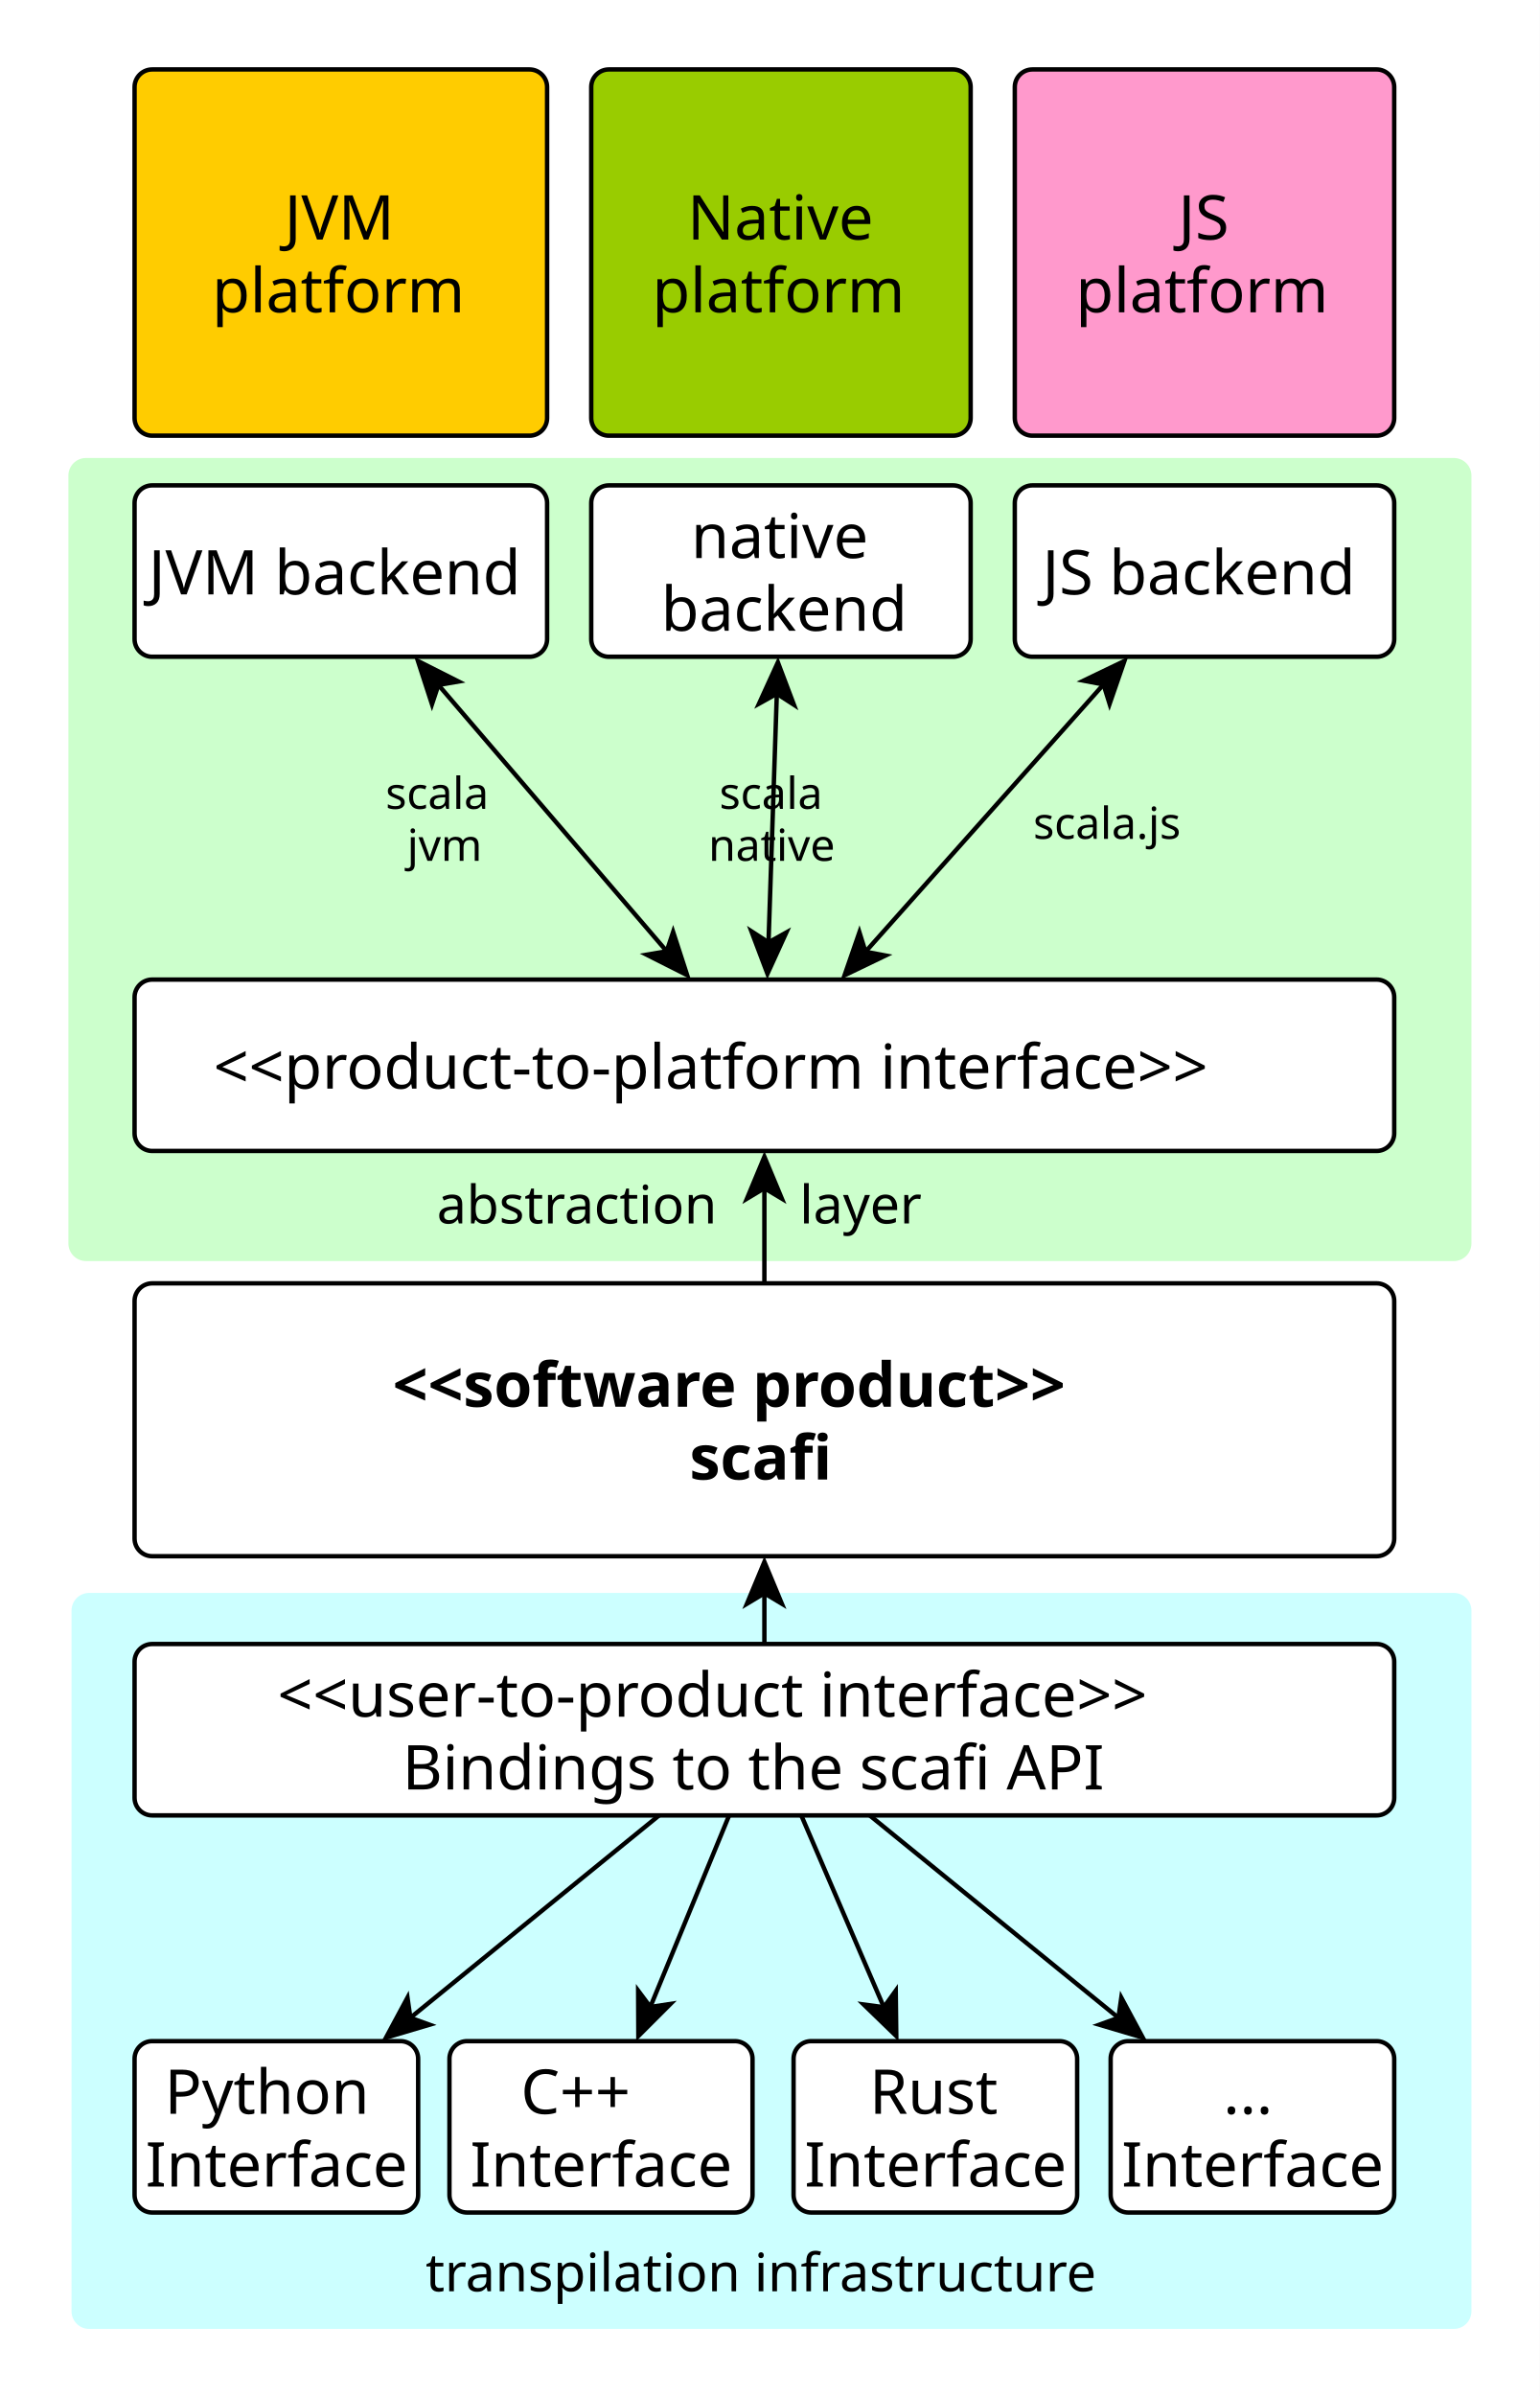
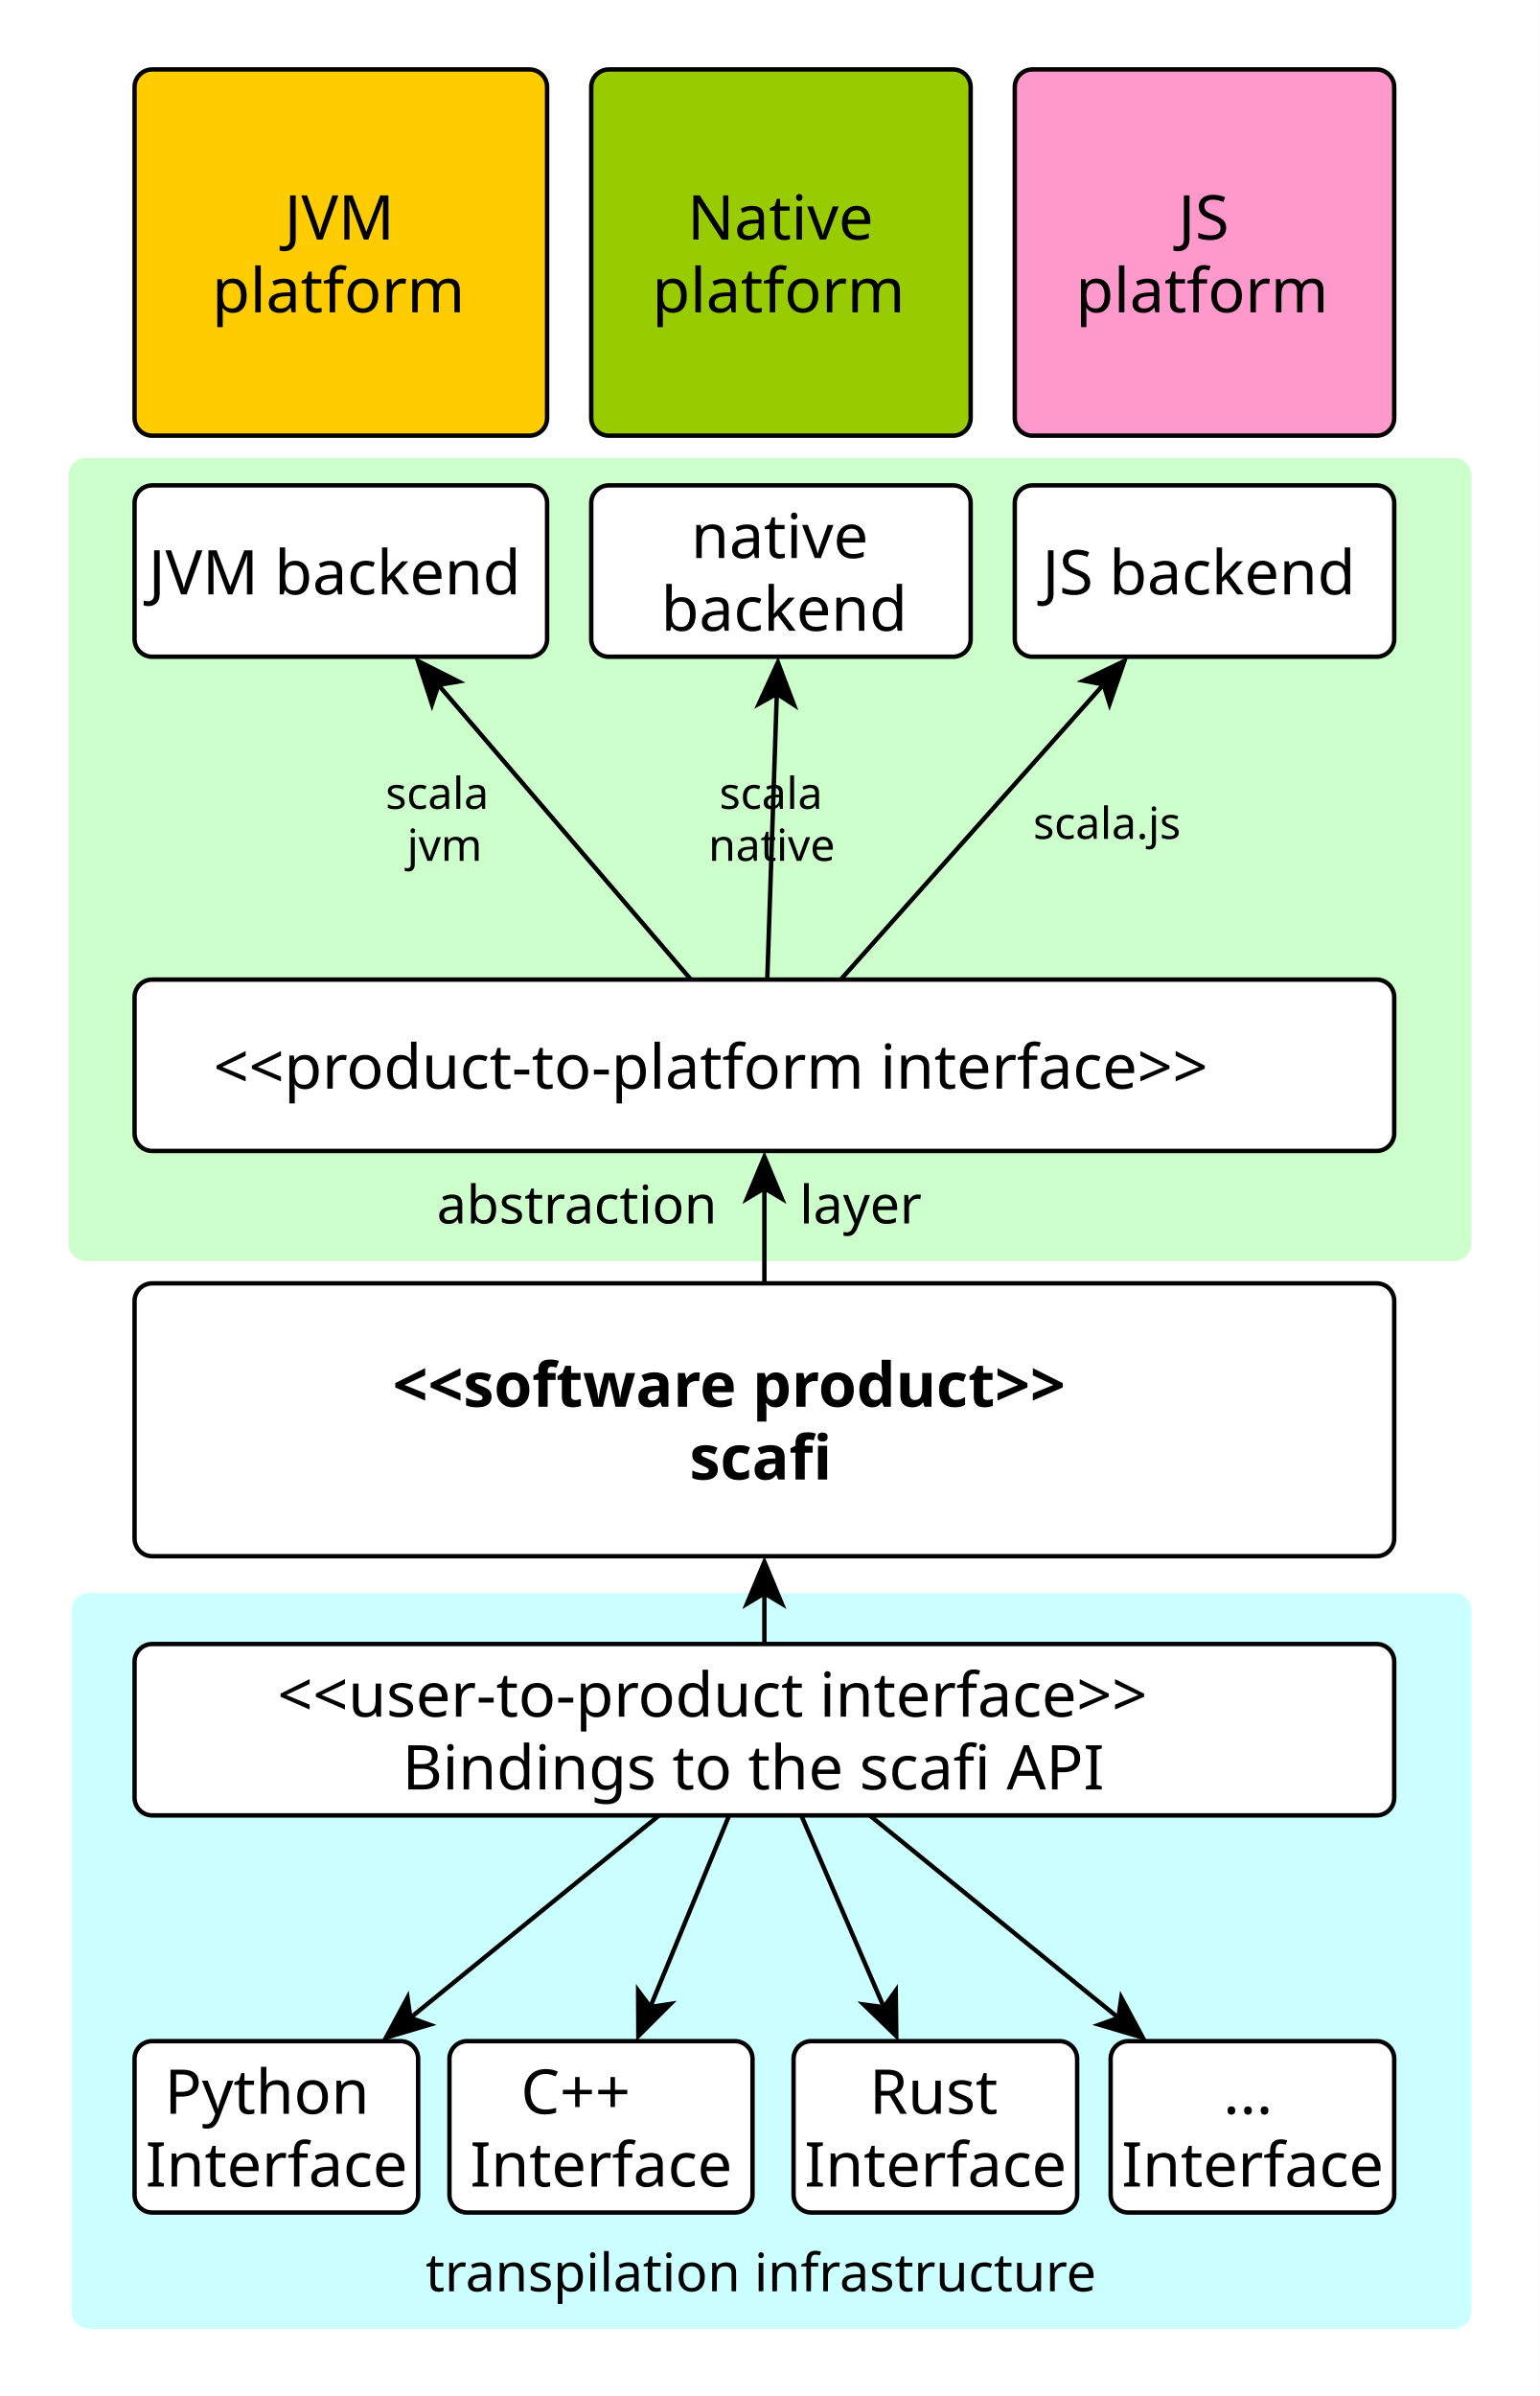
<svg xmlns="http://www.w3.org/2000/svg" fill-opacity="1" color-rendering="auto" color-interpolation="auto" text-rendering="auto" stroke="black" stroke-linecap="square" width="349" stroke-miterlimit="10" shape-rendering="auto" stroke-opacity="1" fill="black" stroke-dasharray="none" font-weight="normal" stroke-width="1" height="543" font-family="'Dialog'" font-style="normal" stroke-linejoin="miter" font-size="12px" stroke-dashoffset="0" image-rendering="auto">
  <defs id="genericDefs" />
  <g>
    <defs id="defs1">
      <clipPath clipPathUnits="userSpaceOnUse" id="clipPath1">
        <path d="M0 0 L349 0 L349 543 L0 543 L0 0 Z" />
      </clipPath>
      <clipPath clipPathUnits="userSpaceOnUse" id="clipPath2">
-         <path d="M418 -2 L767 -2 L767 541 L418 541 L418 -2 Z" />
+         <path d="M305 -105 L654 -105 L654 438 L305 438 L305 -105 Z" />
      </clipPath>
    </defs>
-     <g fill="white" text-rendering="geometricPrecision" shape-rendering="geometricPrecision" transform="translate(-418,2)" stroke="white">
-       <rect x="418" width="349" height="543" y="-2" clip-path="url(#clipPath2)" stroke="none" />
+     <g fill="white" text-rendering="geometricPrecision" shape-rendering="geometricPrecision" transform="translate(-305,105)" stroke="white">
+       <rect x="305" width="349" height="543" y="-105" clip-path="url(#clipPath2)" stroke="none" />
    </g>
-     <g fill="rgb(204,255,255)" text-rendering="geometricPrecision" shape-rendering="geometricPrecision" transform="matrix(1,0,0,1,-418,2)" stroke="rgb(204,255,255)">
-       <rect x="434.212" y="359" clip-path="url(#clipPath2)" width="317.288" rx="4" ry="4" height="166.796" stroke="none" />
+     <g fill="rgb(204,255,255)" text-rendering="geometricPrecision" shape-rendering="geometricPrecision" transform="matrix(1,0,0,1,-305,105)" stroke="rgb(204,255,255)">
+       <rect x="321.212" y="256" clip-path="url(#clipPath2)" width="317.288" rx="4" ry="4" height="166.796" stroke="none" />
    </g>
-     <g text-rendering="geometricPrecision" stroke-miterlimit="1.45" shape-rendering="geometricPrecision" font-family="sans-serif" transform="matrix(1,0,0,1,-418,2)" stroke-linecap="butt">
-       <text x="514.463" xml:space="preserve" y="517.264" clip-path="url(#clipPath2)" stroke="none">transpilation infrastructure</text>
+     <g text-rendering="geometricPrecision" stroke-miterlimit="1.45" shape-rendering="geometricPrecision" font-family="sans-serif" transform="matrix(1,0,0,1,-305,105)" stroke-linecap="butt">
+       <text x="401.463" xml:space="preserve" y="414.264" clip-path="url(#clipPath2)" stroke="none">transpilation infrastructure</text>
    </g>
-     <g fill="white" text-rendering="geometricPrecision" shape-rendering="geometricPrecision" transform="matrix(1,0,0,1,-418,2)" stroke="white">
-       <rect x="448.5" y="288.84" clip-path="url(#clipPath2)" width="285.5" rx="4" ry="4" height="61.84" stroke="none" />
+     <g fill="white" text-rendering="geometricPrecision" shape-rendering="geometricPrecision" transform="matrix(1,0,0,1,-305,105)" stroke="white">
+       <rect x="335.5" y="185.84" clip-path="url(#clipPath2)" width="285.5" rx="4" ry="4" height="61.84" stroke="none" />
    </g>
-     <g text-rendering="geometricPrecision" stroke-miterlimit="1.45" shape-rendering="geometricPrecision" transform="matrix(1,0,0,1,-418,2)" stroke-linecap="butt">
-       <rect x="448.5" y="288.84" clip-path="url(#clipPath2)" fill="none" width="285.5" rx="4" ry="4" height="61.84" />
-       <text x="506.977" font-size="14px" y="316.807" clip-path="url(#clipPath2)" font-family="sans-serif" stroke="none" font-weight="bold" xml:space="preserve">&lt;&lt;software product&gt;&gt;</text>
-       <text x="574.273" font-size="14px" y="333.295" clip-path="url(#clipPath2)" font-family="sans-serif" stroke="none" font-weight="bold" xml:space="preserve">scafi</text>
+     <g text-rendering="geometricPrecision" stroke-miterlimit="1.45" shape-rendering="geometricPrecision" transform="matrix(1,0,0,1,-305,105)" stroke-linecap="butt">
+       <rect x="335.5" y="185.84" clip-path="url(#clipPath2)" fill="none" width="285.5" rx="4" ry="4" height="61.84" />
+       <text x="393.977" font-size="14px" y="213.807" clip-path="url(#clipPath2)" font-family="sans-serif" stroke="none" font-weight="bold" xml:space="preserve">&lt;&lt;software product&gt;&gt;</text>
+       <text x="461.273" font-size="14px" y="230.295" clip-path="url(#clipPath2)" font-family="sans-serif" stroke="none" font-weight="bold" xml:space="preserve">scafi</text>
    </g>
-     <g fill="rgb(204,255,204)" text-rendering="geometricPrecision" shape-rendering="geometricPrecision" transform="matrix(1,0,0,1,-418,2)" stroke="rgb(204,255,204)">
-       <rect x="433.5" y="101.789" clip-path="url(#clipPath2)" width="318" rx="4" ry="4" height="182" stroke="none" />
+     <g fill="rgb(204,255,204)" text-rendering="geometricPrecision" shape-rendering="geometricPrecision" transform="matrix(1,0,0,1,-305,105)" stroke="rgb(204,255,204)">
+       <rect x="320.5" y="-1.211" clip-path="url(#clipPath2)" width="318" rx="4" ry="4" height="182" stroke="none" />
    </g>
-     <g text-rendering="geometricPrecision" stroke-miterlimit="1.45" shape-rendering="geometricPrecision" font-family="sans-serif" transform="matrix(1,0,0,1,-418,2)" stroke-linecap="butt">
-       <text x="517.003" xml:space="preserve" y="275.258" clip-path="url(#clipPath2)" stroke="none">abstraction      layer</text>
+     <g text-rendering="geometricPrecision" stroke-miterlimit="1.45" shape-rendering="geometricPrecision" font-family="sans-serif" transform="matrix(1,0,0,1,-305,105)" stroke-linecap="butt">
+       <text x="404.003" xml:space="preserve" y="172.258" clip-path="url(#clipPath2)" stroke="none">abstraction      layer</text>
    </g>
-     <g fill="white" text-rendering="geometricPrecision" shape-rendering="geometricPrecision" transform="matrix(1,0,0,1,-418,2)" stroke="white">
-       <rect x="448.5" y="220" clip-path="url(#clipPath2)" width="285.5" rx="4" ry="4" height="38.84" stroke="none" />
+     <g fill="white" text-rendering="geometricPrecision" shape-rendering="geometricPrecision" transform="matrix(1,0,0,1,-305,105)" stroke="white">
+       <rect x="335.5" y="117" clip-path="url(#clipPath2)" width="285.5" rx="4" ry="4" height="38.84" stroke="none" />
    </g>
-     <g text-rendering="geometricPrecision" stroke-miterlimit="1.45" shape-rendering="geometricPrecision" transform="matrix(1,0,0,1,-418,2)" stroke-linecap="butt">
-       <rect x="448.5" y="220" clip-path="url(#clipPath2)" fill="none" width="285.5" rx="4" ry="4" height="38.84" />
-       <text x="466.375" font-size="14px" y="244.711" clip-path="url(#clipPath2)" font-family="sans-serif" stroke="none" xml:space="preserve">&lt;&lt;product-to-platform interface&gt;&gt;</text>
+     <g text-rendering="geometricPrecision" stroke-miterlimit="1.45" shape-rendering="geometricPrecision" transform="matrix(1,0,0,1,-305,105)" stroke-linecap="butt">
+       <rect x="335.5" y="117" clip-path="url(#clipPath2)" fill="none" width="285.5" rx="4" ry="4" height="38.84" />
+       <text x="353.375" font-size="14px" y="141.711" clip-path="url(#clipPath2)" font-family="sans-serif" stroke="none" xml:space="preserve">&lt;&lt;product-to-platform interface&gt;&gt;</text>
    </g>
-     <g fill="rgb(255,204,0)" text-rendering="geometricPrecision" shape-rendering="geometricPrecision" transform="matrix(1,0,0,1,-418,2)" stroke="rgb(255,204,0)">
-       <rect x="448.5" y="13.738" clip-path="url(#clipPath2)" width="93.5" rx="4" ry="4" height="83" stroke="none" />
+     <g fill="rgb(255,204,0)" text-rendering="geometricPrecision" shape-rendering="geometricPrecision" transform="matrix(1,0,0,1,-305,105)" stroke="rgb(255,204,0)">
+       <rect x="335.5" y="-89.262" clip-path="url(#clipPath2)" width="93.5" rx="4" ry="4" height="83" stroke="none" />
    </g>
-     <g text-rendering="geometricPrecision" stroke-miterlimit="1.45" shape-rendering="geometricPrecision" transform="matrix(1,0,0,1,-418,2)" stroke-linecap="butt">
-       <rect x="448.5" y="13.738" clip-path="url(#clipPath2)" fill="none" width="93.5" rx="4" ry="4" height="83" />
-       <text x="482.467" font-size="14px" y="52.285" clip-path="url(#clipPath2)" font-family="sans-serif" stroke="none" xml:space="preserve">JVM</text>
-       <text x="466.064" font-size="14px" y="68.773" clip-path="url(#clipPath2)" font-family="sans-serif" stroke="none" xml:space="preserve">platform</text>
+     <g text-rendering="geometricPrecision" stroke-miterlimit="1.45" shape-rendering="geometricPrecision" transform="matrix(1,0,0,1,-305,105)" stroke-linecap="butt">
+       <rect x="335.5" y="-89.262" clip-path="url(#clipPath2)" fill="none" width="93.5" rx="4" ry="4" height="83" />
+       <text x="369.467" font-size="14px" y="-50.715" clip-path="url(#clipPath2)" font-family="sans-serif" stroke="none" xml:space="preserve">JVM</text>
+       <text x="353.064" font-size="14px" y="-34.227" clip-path="url(#clipPath2)" font-family="sans-serif" stroke="none" xml:space="preserve">platform</text>
    </g>
-     <g fill="rgb(153,204,0)" text-rendering="geometricPrecision" shape-rendering="geometricPrecision" transform="matrix(1,0,0,1,-418,2)" stroke="rgb(153,204,0)">
-       <rect x="552" y="13.738" clip-path="url(#clipPath2)" width="86" rx="4" ry="4" height="83" stroke="none" />
+     <g fill="rgb(153,204,0)" text-rendering="geometricPrecision" shape-rendering="geometricPrecision" transform="matrix(1,0,0,1,-305,105)" stroke="rgb(153,204,0)">
+       <rect x="439" y="-89.262" clip-path="url(#clipPath2)" width="86" rx="4" ry="4" height="83" stroke="none" />
    </g>
-     <g text-rendering="geometricPrecision" stroke-miterlimit="1.45" shape-rendering="geometricPrecision" transform="matrix(1,0,0,1,-418,2)" stroke-linecap="butt">
-       <rect x="552" y="13.738" clip-path="url(#clipPath2)" fill="none" width="86" rx="4" ry="4" height="83" />
-       <text x="573.798" font-size="14px" y="52.285" clip-path="url(#clipPath2)" font-family="sans-serif" stroke="none" xml:space="preserve">Native</text>
-       <text x="565.814" font-size="14px" y="68.773" clip-path="url(#clipPath2)" font-family="sans-serif" stroke="none" xml:space="preserve">platform</text>
+     <g text-rendering="geometricPrecision" stroke-miterlimit="1.45" shape-rendering="geometricPrecision" transform="matrix(1,0,0,1,-305,105)" stroke-linecap="butt">
+       <rect x="439" y="-89.262" clip-path="url(#clipPath2)" fill="none" width="86" rx="4" ry="4" height="83" />
+       <text x="460.798" font-size="14px" y="-50.715" clip-path="url(#clipPath2)" font-family="sans-serif" stroke="none" xml:space="preserve">Native</text>
+       <text x="452.814" font-size="14px" y="-34.227" clip-path="url(#clipPath2)" font-family="sans-serif" stroke="none" xml:space="preserve">platform</text>
    </g>
-     <g fill="rgb(255,153,204)" text-rendering="geometricPrecision" shape-rendering="geometricPrecision" transform="matrix(1,0,0,1,-418,2)" stroke="rgb(255,153,204)">
-       <rect x="648" y="13.738" clip-path="url(#clipPath2)" width="86" rx="4" ry="4" height="83" stroke="none" />
+     <g fill="white" text-rendering="geometricPrecision" shape-rendering="geometricPrecision" transform="matrix(1,0,0,1,-305,105)" stroke="white">
+       <rect x="335.5" y="5" clip-path="url(#clipPath2)" width="93.5" rx="4" ry="4" height="38.84" stroke="none" />
    </g>
-     <g text-rendering="geometricPrecision" stroke-miterlimit="1.45" shape-rendering="geometricPrecision" transform="matrix(1,0,0,1,-418,2)" stroke-linecap="butt">
-       <rect x="648" y="13.738" clip-path="url(#clipPath2)" fill="none" width="86" rx="4" ry="4" height="83" />
-       <text x="685.053" font-size="14px" y="52.285" clip-path="url(#clipPath2)" font-family="sans-serif" stroke="none" xml:space="preserve">JS</text>
-       <text x="661.814" font-size="14px" y="68.773" clip-path="url(#clipPath2)" font-family="sans-serif" stroke="none" xml:space="preserve">platform</text>
+     <g text-rendering="geometricPrecision" stroke-miterlimit="1.45" shape-rendering="geometricPrecision" transform="matrix(1,0,0,1,-305,105)" stroke-linecap="butt">
+       <rect x="335.5" y="5" clip-path="url(#clipPath2)" fill="none" width="93.5" rx="4" ry="4" height="38.84" />
+       <text x="338.654" font-size="14px" y="29.711" clip-path="url(#clipPath2)" font-family="sans-serif" stroke="none" xml:space="preserve">JVM backend</text>
    </g>
-     <g fill="white" text-rendering="geometricPrecision" shape-rendering="geometricPrecision" transform="matrix(1,0,0,1,-418,2)" stroke="white">
-       <rect x="448.5" y="108" clip-path="url(#clipPath2)" width="93.5" rx="4" ry="4" height="38.84" stroke="none" />
+     <g fill="white" text-rendering="geometricPrecision" shape-rendering="geometricPrecision" transform="matrix(1,0,0,1,-305,105)" stroke="white">
+       <rect x="439" y="5" clip-path="url(#clipPath2)" width="86" rx="4" ry="4" height="38.84" stroke="none" />
    </g>
-     <g text-rendering="geometricPrecision" stroke-miterlimit="1.45" shape-rendering="geometricPrecision" transform="matrix(1,0,0,1,-418,2)" stroke-linecap="butt">
-       <rect x="448.5" y="108" clip-path="url(#clipPath2)" fill="none" width="93.5" rx="4" ry="4" height="38.84" />
-       <text x="451.654" font-size="14px" y="132.711" clip-path="url(#clipPath2)" font-family="sans-serif" stroke="none" xml:space="preserve">JVM backend</text>
+     <g text-rendering="geometricPrecision" stroke-miterlimit="1.45" shape-rendering="geometricPrecision" transform="matrix(1,0,0,1,-305,105)" stroke-linecap="butt">
+       <rect x="439" y="5" clip-path="url(#clipPath2)" fill="none" width="86" rx="4" ry="4" height="38.84" />
+       <text x="461.625" font-size="14px" y="21.467" clip-path="url(#clipPath2)" font-family="sans-serif" stroke="none" xml:space="preserve">native</text>
+       <text x="451.187" font-size="14px" y="37.955" clip-path="url(#clipPath2)" font-family="sans-serif" stroke="none" xml:space="preserve"> backend</text>
    </g>
-     <g fill="white" text-rendering="geometricPrecision" shape-rendering="geometricPrecision" transform="matrix(1,0,0,1,-418,2)" stroke="white">
-       <rect x="552" y="108" clip-path="url(#clipPath2)" width="86" rx="4" ry="4" height="38.84" stroke="none" />
+     <g fill="white" text-rendering="geometricPrecision" shape-rendering="geometricPrecision" transform="matrix(1,0,0,1,-305,105)" stroke="white">
+       <rect x="535" y="5" clip-path="url(#clipPath2)" width="86" rx="4" ry="4" height="38.84" stroke="none" />
    </g>
-     <g text-rendering="geometricPrecision" stroke-miterlimit="1.45" shape-rendering="geometricPrecision" transform="matrix(1,0,0,1,-418,2)" stroke-linecap="butt">
-       <rect x="552" y="108" clip-path="url(#clipPath2)" fill="none" width="86" rx="4" ry="4" height="38.84" />
-       <text x="574.625" font-size="14px" y="124.467" clip-path="url(#clipPath2)" font-family="sans-serif" stroke="none" xml:space="preserve">native</text>
-       <text x="564.187" font-size="14px" y="140.955" clip-path="url(#clipPath2)" font-family="sans-serif" stroke="none" xml:space="preserve"> backend</text>
+     <g text-rendering="geometricPrecision" stroke-miterlimit="1.45" shape-rendering="geometricPrecision" transform="matrix(1,0,0,1,-305,105)" stroke-linecap="butt">
+       <rect x="535" y="5" clip-path="url(#clipPath2)" fill="none" width="86" rx="4" ry="4" height="38.84" />
+       <text x="541.24" font-size="14px" y="29.711" clip-path="url(#clipPath2)" font-family="sans-serif" stroke="none" xml:space="preserve">JS backend</text>
    </g>
-     <g fill="white" text-rendering="geometricPrecision" shape-rendering="geometricPrecision" transform="matrix(1,0,0,1,-418,2)" stroke="white">
-       <rect x="648" y="108" clip-path="url(#clipPath2)" width="86" rx="4" ry="4" height="38.84" stroke="none" />
+     <g fill="white" text-rendering="geometricPrecision" shape-rendering="geometricPrecision" transform="matrix(1,0,0,1,-305,105)" stroke="white">
+       <rect x="335.5" y="267.58" clip-path="url(#clipPath2)" width="285.5" rx="4" ry="4" height="38.84" stroke="none" />
    </g>
-     <g text-rendering="geometricPrecision" stroke-miterlimit="1.45" shape-rendering="geometricPrecision" transform="matrix(1,0,0,1,-418,2)" stroke-linecap="butt">
-       <rect x="648" y="108" clip-path="url(#clipPath2)" fill="none" width="86" rx="4" ry="4" height="38.84" />
-       <text x="654.24" font-size="14px" y="132.711" clip-path="url(#clipPath2)" font-family="sans-serif" stroke="none" xml:space="preserve">JS backend</text>
+     <g text-rendering="geometricPrecision" stroke-miterlimit="1.45" shape-rendering="geometricPrecision" transform="matrix(1,0,0,1,-305,105)" stroke-linecap="butt">
+       <rect x="335.5" y="267.58" clip-path="url(#clipPath2)" fill="none" width="285.5" rx="4" ry="4" height="38.84" />
+       <text x="367.884" font-size="14px" y="284.047" clip-path="url(#clipPath2)" font-family="sans-serif" stroke="none" xml:space="preserve">&lt;&lt;user-to-product interface&gt;&gt;</text>
+       <text x="396.178" font-size="14px" y="300.535" clip-path="url(#clipPath2)" font-family="sans-serif" stroke="none" xml:space="preserve">Bindings to the scafi API</text>
    </g>
-     <g fill="white" text-rendering="geometricPrecision" shape-rendering="geometricPrecision" transform="matrix(1,0,0,1,-418,2)" stroke="white">
-       <rect x="448.5" y="370.58" clip-path="url(#clipPath2)" width="285.5" rx="4" ry="4" height="38.84" stroke="none" />
+     <g fill="white" text-rendering="geometricPrecision" shape-rendering="geometricPrecision" transform="matrix(1,0,0,1,-305,105)" stroke="white">
+       <rect x="335.5" y="357.58" clip-path="url(#clipPath2)" width="64.274" rx="4" ry="4" height="38.84" stroke="none" />
    </g>
-     <g text-rendering="geometricPrecision" stroke-miterlimit="1.45" shape-rendering="geometricPrecision" transform="matrix(1,0,0,1,-418,2)" stroke-linecap="butt">
-       <rect x="448.5" y="370.58" clip-path="url(#clipPath2)" fill="none" width="285.5" rx="4" ry="4" height="38.84" />
-       <text x="480.884" font-size="14px" y="387.047" clip-path="url(#clipPath2)" font-family="sans-serif" stroke="none" xml:space="preserve">&lt;&lt;user-to-product interface&gt;&gt;</text>
-       <text x="509.178" font-size="14px" y="403.535" clip-path="url(#clipPath2)" font-family="sans-serif" stroke="none" xml:space="preserve">Bindings to the scafi API</text>
+     <g text-rendering="geometricPrecision" stroke-miterlimit="1.45" shape-rendering="geometricPrecision" transform="matrix(1,0,0,1,-305,105)" stroke-linecap="butt">
+       <rect x="335.5" y="357.58" clip-path="url(#clipPath2)" fill="none" width="64.274" rx="4" ry="4" height="38.84" />
+       <text x="342.289" font-size="14px" y="374.047" clip-path="url(#clipPath2)" font-family="sans-serif" stroke="none" xml:space="preserve">Python </text>
+       <text x="337.969" font-size="14px" y="390.535" clip-path="url(#clipPath2)" font-family="sans-serif" stroke="none" xml:space="preserve">Interface</text>
    </g>
-     <g fill="white" text-rendering="geometricPrecision" shape-rendering="geometricPrecision" transform="matrix(1,0,0,1,-418,2)" stroke="white">
-       <rect x="448.5" y="460.58" clip-path="url(#clipPath2)" width="64.274" rx="4" ry="4" height="38.84" stroke="none" />
+     <g fill="white" text-rendering="geometricPrecision" shape-rendering="geometricPrecision" transform="matrix(1,0,0,1,-305,105)" stroke="white">
+       <rect x="406.868" y="357.58" clip-path="url(#clipPath2)" width="68.692" rx="4" ry="4" height="38.84" stroke="none" />
    </g>
-     <g text-rendering="geometricPrecision" stroke-miterlimit="1.45" shape-rendering="geometricPrecision" transform="matrix(1,0,0,1,-418,2)" stroke-linecap="butt">
-       <rect x="448.5" y="460.58" clip-path="url(#clipPath2)" fill="none" width="64.274" rx="4" ry="4" height="38.84" />
-       <text x="455.289" font-size="14px" y="477.047" clip-path="url(#clipPath2)" font-family="sans-serif" stroke="none" xml:space="preserve">Python </text>
-       <text x="450.969" font-size="14px" y="493.535" clip-path="url(#clipPath2)" font-family="sans-serif" stroke="none" xml:space="preserve">Interface</text>
+     <g text-rendering="geometricPrecision" stroke-miterlimit="1.45" shape-rendering="geometricPrecision" transform="matrix(1,0,0,1,-305,105)" stroke-linecap="butt">
+       <rect x="406.868" y="357.58" clip-path="url(#clipPath2)" fill="none" width="68.692" rx="4" ry="4" height="38.84" />
+       <text x="423.027" font-size="14px" y="374.047" clip-path="url(#clipPath2)" font-family="sans-serif" stroke="none" xml:space="preserve">C++ </text>
+       <text x="411.546" font-size="14px" y="390.535" clip-path="url(#clipPath2)" font-family="sans-serif" stroke="none" xml:space="preserve">Interface</text>
    </g>
-     <g fill="white" text-rendering="geometricPrecision" shape-rendering="geometricPrecision" transform="matrix(1,0,0,1,-418,2)" stroke="white">
-       <rect x="519.868" y="460.58" clip-path="url(#clipPath2)" width="68.692" rx="4" ry="4" height="38.84" stroke="none" />
+     <g fill="white" text-rendering="geometricPrecision" shape-rendering="geometricPrecision" transform="matrix(1,0,0,1,-305,105)" stroke="white">
+       <rect x="484.863" y="357.58" clip-path="url(#clipPath2)" width="64.274" rx="4" ry="4" height="38.84" stroke="none" />
    </g>
-     <g text-rendering="geometricPrecision" stroke-miterlimit="1.45" shape-rendering="geometricPrecision" transform="matrix(1,0,0,1,-418,2)" stroke-linecap="butt">
-       <rect x="519.868" y="460.58" clip-path="url(#clipPath2)" fill="none" width="68.692" rx="4" ry="4" height="38.84" />
-       <text x="536.027" font-size="14px" y="477.047" clip-path="url(#clipPath2)" font-family="sans-serif" stroke="none" xml:space="preserve">C++ </text>
-       <text x="524.546" font-size="14px" y="493.535" clip-path="url(#clipPath2)" font-family="sans-serif" stroke="none" xml:space="preserve">Interface</text>
+     <g text-rendering="geometricPrecision" stroke-miterlimit="1.45" shape-rendering="geometricPrecision" transform="matrix(1,0,0,1,-305,105)" stroke-linecap="butt">
+       <rect x="484.863" y="357.58" clip-path="url(#clipPath2)" fill="none" width="64.274" rx="4" ry="4" height="38.84" />
+       <text x="502.043" font-size="14px" y="374.047" clip-path="url(#clipPath2)" font-family="sans-serif" stroke="none" xml:space="preserve">Rust</text>
+       <text x="487.332" font-size="14px" y="390.535" clip-path="url(#clipPath2)" font-family="sans-serif" stroke="none" xml:space="preserve">Interface</text>
    </g>
-     <g fill="white" text-rendering="geometricPrecision" shape-rendering="geometricPrecision" transform="matrix(1,0,0,1,-418,2)" stroke="white">
-       <rect x="597.863" y="460.58" clip-path="url(#clipPath2)" width="64.274" rx="4" ry="4" height="38.84" stroke="none" />
+     <g fill="white" text-rendering="geometricPrecision" shape-rendering="geometricPrecision" transform="matrix(1,0,0,1,-305,105)" stroke="white">
+       <rect x="556.726" y="357.58" clip-path="url(#clipPath2)" width="64.274" rx="4" ry="4" height="38.84" stroke="none" />
    </g>
-     <g text-rendering="geometricPrecision" stroke-miterlimit="1.45" shape-rendering="geometricPrecision" transform="matrix(1,0,0,1,-418,2)" stroke-linecap="butt">
-       <rect x="597.863" y="460.58" clip-path="url(#clipPath2)" fill="none" width="64.274" rx="4" ry="4" height="38.84" />
-       <text x="615.043" font-size="14px" y="477.047" clip-path="url(#clipPath2)" font-family="sans-serif" stroke="none" xml:space="preserve">Rust</text>
-       <text x="600.332" font-size="14px" y="493.535" clip-path="url(#clipPath2)" font-family="sans-serif" stroke="none" xml:space="preserve">Interface</text>
+     <g text-rendering="geometricPrecision" stroke-miterlimit="1.45" shape-rendering="geometricPrecision" transform="matrix(1,0,0,1,-305,105)" stroke-linecap="butt">
+       <rect x="556.726" y="357.58" clip-path="url(#clipPath2)" fill="none" width="64.274" rx="4" ry="4" height="38.84" />
+       <text x="582.219" font-size="14px" y="374.047" clip-path="url(#clipPath2)" font-family="sans-serif" stroke="none" xml:space="preserve">...</text>
+       <text x="559.195" font-size="14px" y="390.535" clip-path="url(#clipPath2)" font-family="sans-serif" stroke="none" xml:space="preserve">Interface</text>
    </g>
-     <g fill="white" text-rendering="geometricPrecision" shape-rendering="geometricPrecision" transform="matrix(1,0,0,1,-418,2)" stroke="white">
-       <rect x="669.726" y="460.58" clip-path="url(#clipPath2)" width="64.274" rx="4" ry="4" height="38.84" stroke="none" />
+     <g fill="rgb(255,153,204)" text-rendering="geometricPrecision" shape-rendering="geometricPrecision" transform="matrix(1,0,0,1,-305,105)" stroke="rgb(255,153,204)">
+       <rect x="535" y="-89.262" clip-path="url(#clipPath2)" width="86" rx="4" ry="4" height="83" stroke="none" />
    </g>
-     <g text-rendering="geometricPrecision" stroke-miterlimit="1.45" shape-rendering="geometricPrecision" transform="matrix(1,0,0,1,-418,2)" stroke-linecap="butt">
-       <rect x="669.726" y="460.58" clip-path="url(#clipPath2)" fill="none" width="64.274" rx="4" ry="4" height="38.84" />
-       <text x="695.219" font-size="14px" y="477.047" clip-path="url(#clipPath2)" font-family="sans-serif" stroke="none" xml:space="preserve">...</text>
-       <text x="672.195" font-size="14px" y="493.535" clip-path="url(#clipPath2)" font-family="sans-serif" stroke="none" xml:space="preserve">Interface</text>
-       <path fill="none" d="M591.25 288.808 L591.25 266.857" clip-path="url(#clipPath2)" />
-       <path d="M591.25 258.857 L586.25 270.857 L591.25 267.857 L596.25 270.857 Z" clip-path="url(#clipPath2)" stroke="none" />
-       <path fill="none" d="M569.38 213.904 L517.094 152.905" clip-path="url(#clipPath2)" />
-       <path d="M574.586 219.978 L570.573 207.613 L568.729 213.145 L562.98 214.121 Z" clip-path="url(#clipPath2)" stroke="none" />
-       <path d="M511.888 146.831 L515.901 159.196 L517.745 153.664 L523.494 152.688 Z" clip-path="url(#clipPath2)" stroke="none" />
-       <text x="505.388" font-size="10px" y="181.31" clip-path="url(#clipPath2)" font-family="sans-serif" stroke="none" xml:space="preserve">scala </text>
-       <text x="510.271" font-size="10px" y="193.088" clip-path="url(#clipPath2)" font-family="sans-serif" stroke="none" xml:space="preserve">jvm</text>
-       <path fill="none" d="M592.169 211.983 L594.083 154.804" clip-path="url(#clipPath2)" />
-       <path d="M591.901 219.978 L597.3 208.153 L592.202 210.983 L587.305 207.818 Z" clip-path="url(#clipPath2)" stroke="none" />
-       <path d="M594.351 146.808 L588.952 158.634 L594.05 155.803 L598.947 158.969 Z" clip-path="url(#clipPath2)" stroke="none" />
-       <text x="581.047" font-size="10px" y="181.31" clip-path="url(#clipPath2)" font-family="sans-serif" stroke="none" xml:space="preserve">scala</text>
-       <text x="578.572" font-size="10px" y="193.088" clip-path="url(#clipPath2)" font-family="sans-serif" stroke="none" xml:space="preserve">native</text>
-       <path fill="none" d="M613.886 214.004 L668.391 152.805" clip-path="url(#clipPath2)" />
-       <path d="M608.565 219.978 L620.28 214.343 L614.551 213.258 L612.812 207.692 Z" clip-path="url(#clipPath2)" stroke="none" />
-       <path d="M673.712 146.831 L661.997 152.467 L667.726 153.552 L669.465 159.118 Z" clip-path="url(#clipPath2)" stroke="none" />
-       <text x="652.179" font-size="10px" y="188.102" clip-path="url(#clipPath2)" font-family="sans-serif" stroke="none" xml:space="preserve">scala.js</text>
-       <path fill="none" d="M591.25 370.554 L591.25 358.663" clip-path="url(#clipPath2)" />
-       <path d="M591.25 350.663 L586.25 362.663 L591.25 359.663 L596.25 362.663 Z" clip-path="url(#clipPath2)" stroke="none" />
-       <path fill="none" d="M510.688 455.549 L567.376 409.425" clip-path="url(#clipPath2)" />
-       <path d="M504.482 460.598 L516.946 456.903 L511.463 454.918 L510.635 449.146 Z" clip-path="url(#clipPath2)" stroke="none" />
-       <path fill="none" d="M565.233 453.222 L583.261 409.414" clip-path="url(#clipPath2)" />
-       <path d="M562.189 460.62 L571.379 451.426 L565.614 452.297 L562.132 447.62 Z" clip-path="url(#clipPath2)" stroke="none" />
-       <path fill="none" d="M618.492 453.272 L599.609 409.414" clip-path="url(#clipPath2)" />
-       <path d="M621.656 460.62 L621.503 447.621 L618.097 452.354 L612.318 451.576 Z" clip-path="url(#clipPath2)" stroke="none" />
-       <path fill="none" d="M671.812 455.549 L615.124 409.425" clip-path="url(#clipPath2)" />
-       <path d="M678.018 460.598 L671.865 449.146 L671.037 454.918 L665.554 456.903 Z" clip-path="url(#clipPath2)" stroke="none" />
+     <g text-rendering="geometricPrecision" stroke-miterlimit="1.45" shape-rendering="geometricPrecision" transform="matrix(1,0,0,1,-305,105)" stroke-linecap="butt">
+       <rect x="535" y="-89.262" clip-path="url(#clipPath2)" fill="none" width="86" rx="4" ry="4" height="83" />
+       <text x="572.053" font-size="14px" y="-50.715" clip-path="url(#clipPath2)" font-family="sans-serif" stroke="none" xml:space="preserve">JS</text>
+       <text x="548.814" font-size="14px" y="-34.227" clip-path="url(#clipPath2)" font-family="sans-serif" stroke="none" xml:space="preserve">platform</text>
+       <path fill="none" d="M478.25 185.809 L478.25 163.857" clip-path="url(#clipPath2)" />
+       <path d="M478.25 155.857 L473.25 167.857 L478.25 164.857 L483.25 167.857 Z" clip-path="url(#clipPath2)" stroke="none" />
+       <path fill="none" d="M461.586 116.978 L404.094 49.905" clip-path="url(#clipPath2)" />
+       <path d="M398.888 43.831 L402.901 56.196 L404.745 50.664 L410.494 49.688 Z" clip-path="url(#clipPath2)" stroke="none" />
+       <text x="392.388" font-size="10px" y="78.311" clip-path="url(#clipPath2)" font-family="sans-serif" stroke="none" xml:space="preserve">scala </text>
+       <text x="397.271" font-size="10px" y="90.088" clip-path="url(#clipPath2)" font-family="sans-serif" stroke="none" xml:space="preserve">jvm</text>
+       <path fill="none" d="M478.901 116.978 L481.083 51.804" clip-path="url(#clipPath2)" />
+       <path d="M481.351 43.808 L475.952 55.634 L481.05 52.803 L485.947 55.969 Z" clip-path="url(#clipPath2)" stroke="none" />
+       <text x="468.047" font-size="10px" y="78.311" clip-path="url(#clipPath2)" font-family="sans-serif" stroke="none" xml:space="preserve">scala</text>
+       <text x="465.572" font-size="10px" y="90.088" clip-path="url(#clipPath2)" font-family="sans-serif" stroke="none" xml:space="preserve">native</text>
+       <path fill="none" d="M495.565 116.978 L555.391 49.805" clip-path="url(#clipPath2)" />
+       <path d="M560.712 43.831 L548.997 49.467 L554.726 50.552 L556.465 56.118 Z" clip-path="url(#clipPath2)" stroke="none" />
+       <text x="539.179" font-size="10px" y="85.103" clip-path="url(#clipPath2)" font-family="sans-serif" stroke="none" xml:space="preserve">scala.js</text>
+       <path fill="none" d="M478.25 267.554 L478.25 255.663" clip-path="url(#clipPath2)" />
+       <path d="M478.25 247.663 L473.25 259.663 L478.25 256.663 L483.25 259.663 Z" clip-path="url(#clipPath2)" stroke="none" />
+       <path fill="none" d="M397.688 352.549 L454.376 306.425" clip-path="url(#clipPath2)" />
+       <path d="M391.482 357.598 L403.946 353.903 L398.463 351.918 L397.635 346.146 Z" clip-path="url(#clipPath2)" stroke="none" />
+       <path fill="none" d="M452.233 350.222 L470.261 306.414" clip-path="url(#clipPath2)" />
+       <path d="M449.189 357.62 L458.379 348.426 L452.614 349.297 L449.132 344.62 Z" clip-path="url(#clipPath2)" stroke="none" />
+       <path fill="none" d="M505.492 350.272 L486.609 306.414" clip-path="url(#clipPath2)" />
+       <path d="M508.656 357.62 L508.503 344.621 L505.097 349.354 L499.318 348.576 Z" clip-path="url(#clipPath2)" stroke="none" />
+       <path fill="none" d="M558.812 352.549 L502.124 306.425" clip-path="url(#clipPath2)" />
+       <path d="M565.018 357.598 L558.865 346.146 L558.037 351.918 L552.554 353.903 Z" clip-path="url(#clipPath2)" stroke="none" />
    </g>
  </g>
</svg>
